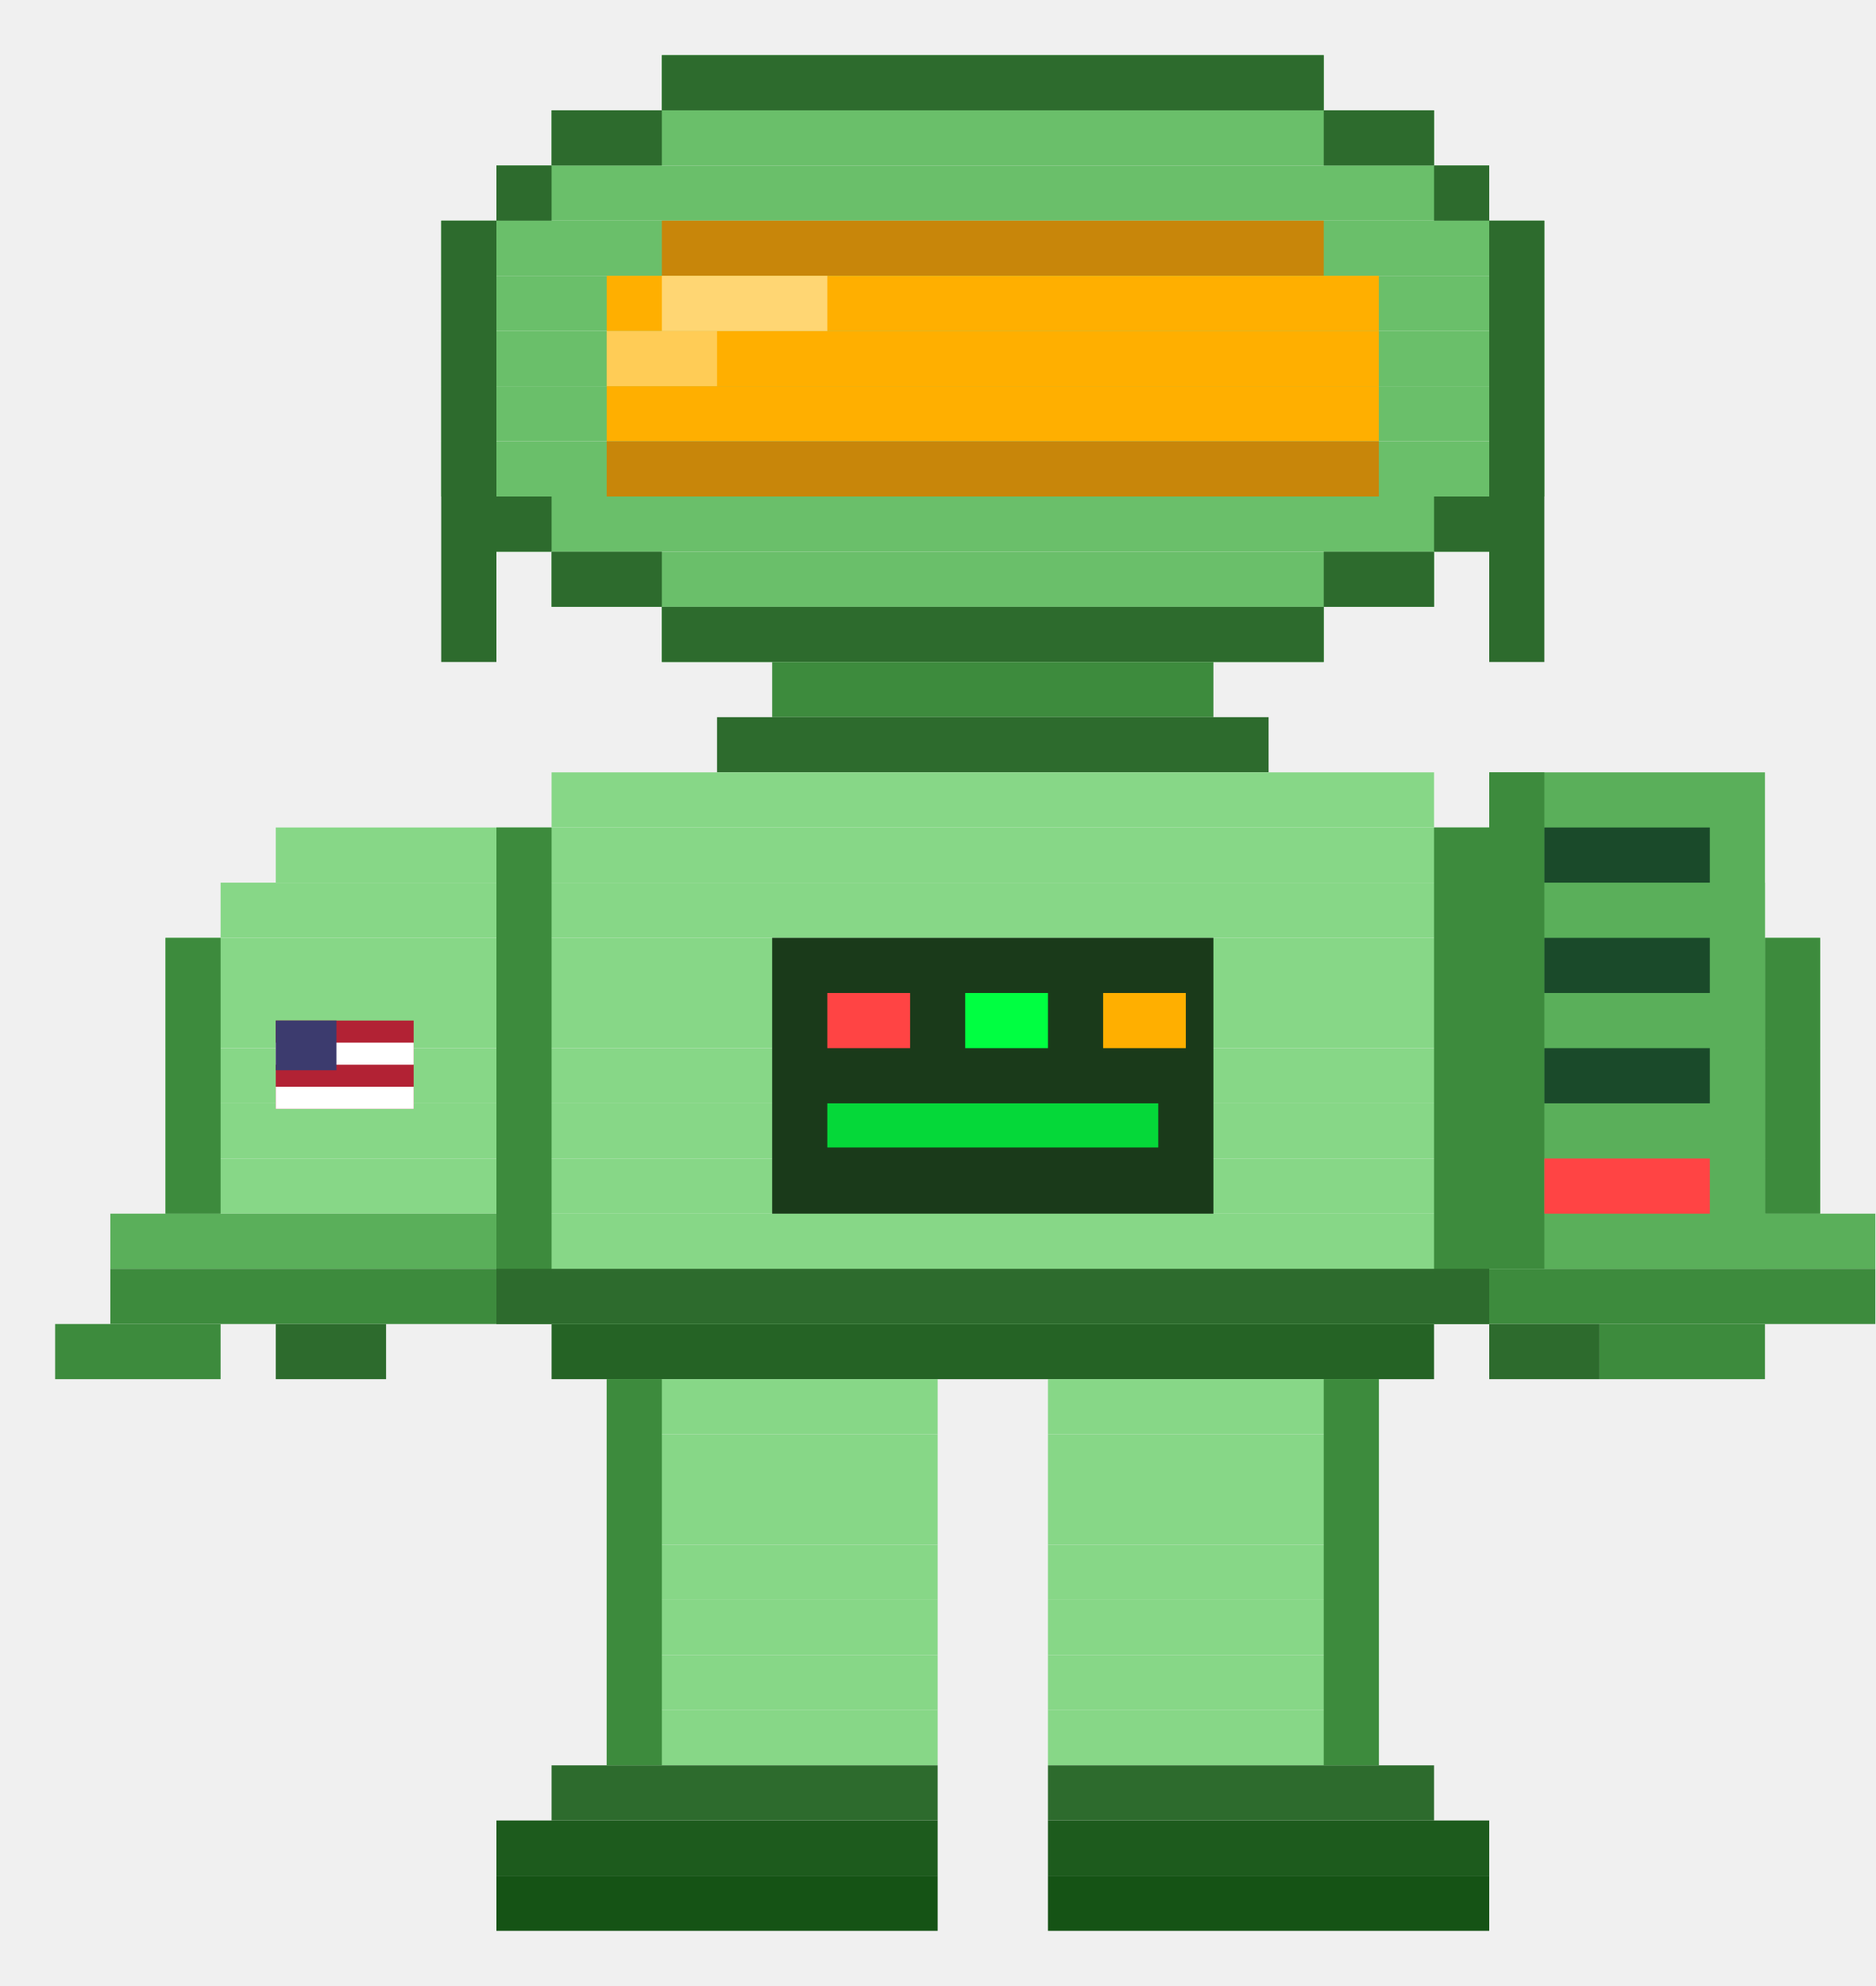
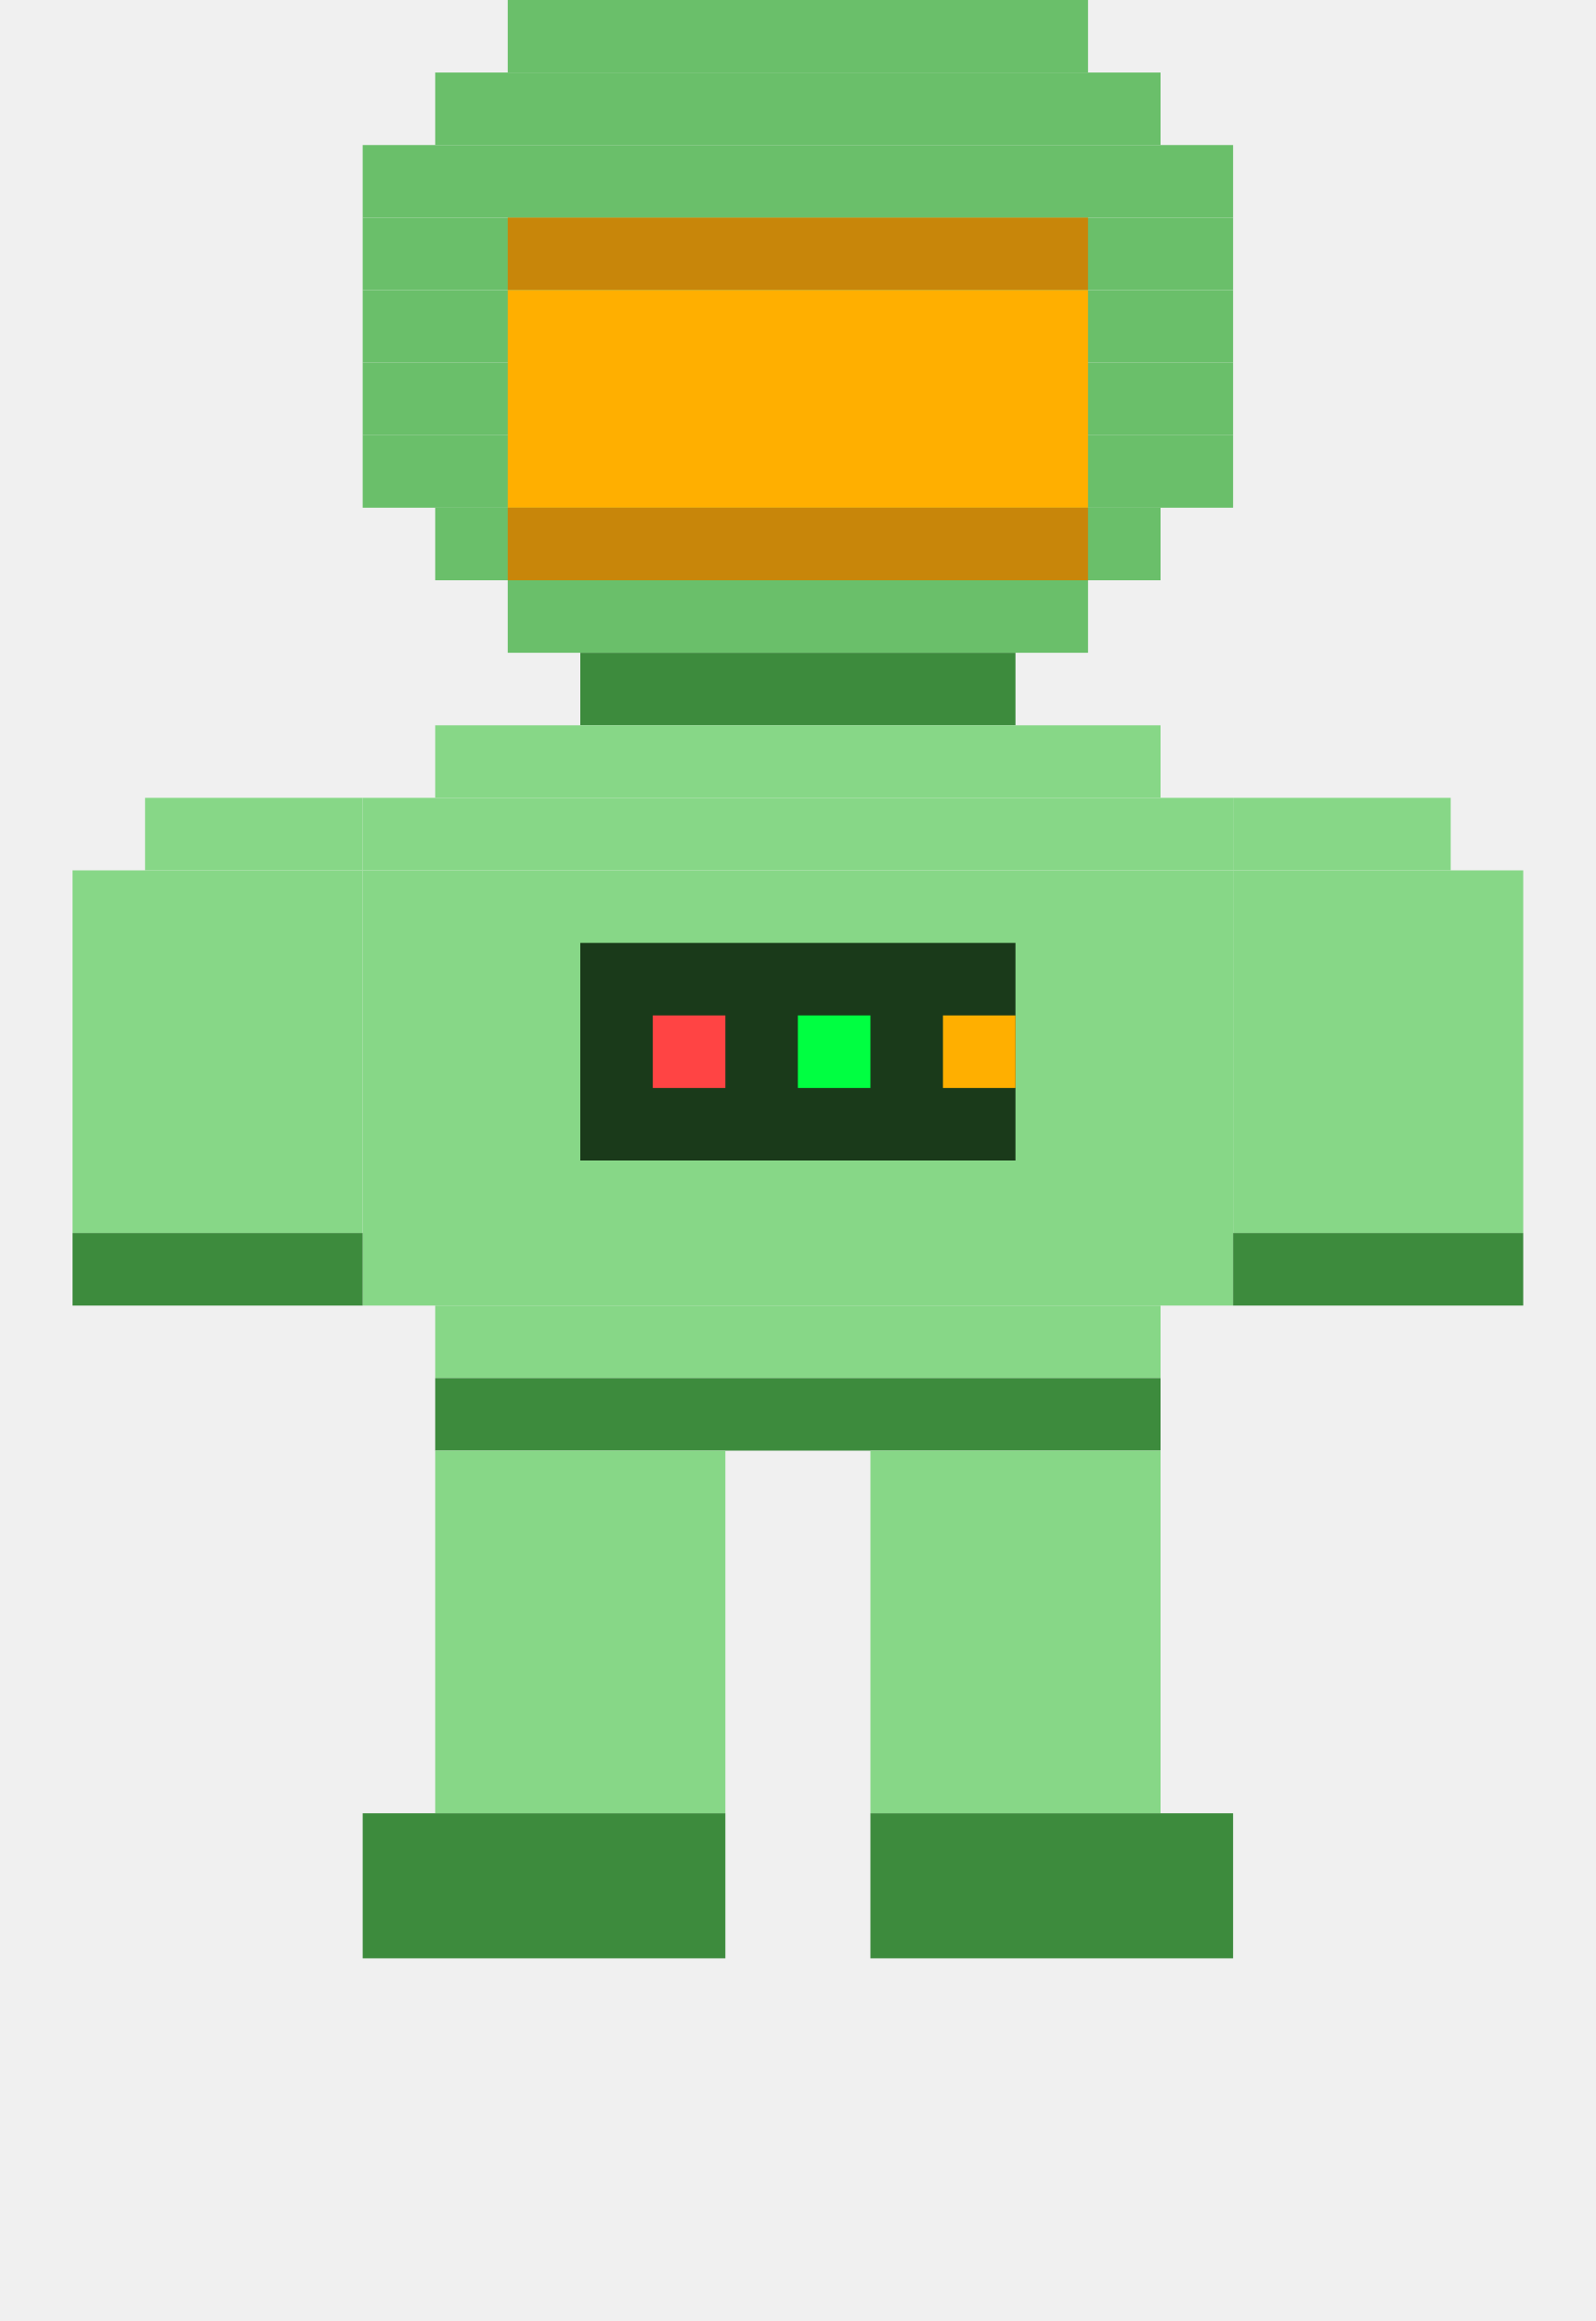
- <svg xmlns="http://www.w3.org/2000/svg" viewBox="160 70 340 360">
-   <rect x="280" y="80" width="120" height="10" fill="#6abf6a" />
-   <rect x="260" y="90" width="160" height="10" fill="#6abf6a" />
-   <rect x="250" y="100" width="180" height="10" fill="#6abf6a" />
-   <rect x="240" y="110" width="200" height="10" fill="#6abf6a" />
-   <rect x="240" y="120" width="200" height="10" fill="#6abf6a" />
-   <rect x="240" y="130" width="200" height="10" fill="#6abf6a" />
-   <rect x="240" y="140" width="200" height="10" fill="#6abf6a" />
-   <rect x="240" y="150" width="200" height="10" fill="#6abf6a" />
-   <rect x="250" y="160" width="180" height="10" fill="#6abf6a" />
-   <rect x="260" y="170" width="160" height="10" fill="#6abf6a" />
-   <rect x="280" y="180" width="120" height="10" fill="#6abf6a" />
-   <rect x="280" y="110" width="120" height="10" fill="#c8860a" />
-   <rect x="270" y="120" width="140" height="10" fill="#ffaf00" />
-   <rect x="270" y="130" width="140" height="10" fill="#ffaf00" />
-   <rect x="270" y="140" width="140" height="10" fill="#ffaf00" />
-   <rect x="270" y="150" width="140" height="10" fill="#c8860a" />
-   <rect x="280" y="120" width="30" height="10" fill="#ffe090" opacity="0.8" />
-   <rect x="270" y="130" width="20" height="10" fill="#ffe090" opacity="0.6" />
-   <rect x="280" y="80" width="120" height="10" fill="#2d6b2d" />
-   <rect x="260" y="90" width="20" height="10" fill="#2d6b2d" />
-   <rect x="400" y="90" width="20" height="10" fill="#2d6b2d" />
-   <rect x="250" y="100" width="10" height="10" fill="#2d6b2d" />
-   <rect x="420" y="100" width="10" height="10" fill="#2d6b2d" />
-   <rect x="240" y="110" width="10" height="80" fill="#2d6b2d" />
-   <rect x="430" y="110" width="10" height="80" fill="#2d6b2d" />
-   <rect x="250" y="160" width="10" height="10" fill="#2d6b2d" />
-   <rect x="420" y="160" width="10" height="10" fill="#2d6b2d" />
-   <rect x="260" y="170" width="20" height="10" fill="#2d6b2d" />
-   <rect x="400" y="170" width="20" height="10" fill="#2d6b2d" />
-   <rect x="280" y="180" width="120" height="10" fill="#2d6b2d" />
-   <rect x="300" y="190" width="80" height="10" fill="#3d8b3d" />
-   <rect x="290" y="200" width="100" height="10" fill="#2d6b2d" />
-   <rect x="260" y="210" width="160" height="10" fill="#87d787" />
-   <rect x="250" y="220" width="180" height="10" fill="#87d787" />
-   <rect x="250" y="230" width="180" height="10" fill="#87d787" />
-   <rect x="250" y="240" width="180" height="10" fill="#87d787" />
-   <rect x="250" y="250" width="180" height="10" fill="#87d787" />
-   <rect x="250" y="260" width="180" height="10" fill="#87d787" />
-   <rect x="250" y="270" width="180" height="10" fill="#87d787" />
-   <rect x="250" y="280" width="180" height="10" fill="#87d787" />
-   <rect x="250" y="290" width="180" height="10" fill="#87d787" />
-   <rect x="260" y="300" width="160" height="10" fill="#87d787" />
-   <rect x="300" y="240" width="80" height="50" fill="#1a3a1a" />
-   <rect x="310" y="250" width="15" height="10" fill="#ff4444" />
-   <rect x="335" y="250" width="15" height="10" fill="#00ff41" />
-   <rect x="360" y="250" width="15" height="10" fill="#ffaf00" />
-   <rect x="310" y="270" width="60" height="8" fill="#00ff41" opacity="0.8" />
-   <rect x="250" y="220" width="10" height="90" fill="#3d8b3d" />
-   <rect x="420" y="220" width="10" height="90" fill="#3d8b3d" />
-   <rect x="210" y="220" width="40" height="10" fill="#87d787" />
-   <rect x="200" y="230" width="50" height="10" fill="#87d787" />
-   <rect x="190" y="240" width="60" height="10" fill="#87d787" />
-   <rect x="190" y="250" width="60" height="10" fill="#87d787" />
-   <rect x="190" y="260" width="60" height="10" fill="#87d787" />
-   <rect x="190" y="270" width="60" height="10" fill="#87d787" />
-   <rect x="190" y="280" width="60" height="10" fill="#87d787" />
-   <rect x="180" y="290" width="70" height="10" fill="#5aaf5a" />
-   <rect x="180" y="300" width="70" height="10" fill="#3d8b3d" />
-   <rect x="170" y="310" width="30" height="10" fill="#3d8b3d" />
-   <rect x="210" y="310" width="20" height="10" fill="#2d6b2d" />
-   <rect x="430" y="220" width="40" height="10" fill="#87d787" />
-   <rect x="430" y="230" width="50" height="10" fill="#87d787" />
-   <rect x="430" y="240" width="60" height="10" fill="#87d787" />
-   <rect x="430" y="250" width="60" height="10" fill="#87d787" />
-   <rect x="430" y="260" width="60" height="10" fill="#87d787" />
-   <rect x="430" y="270" width="60" height="10" fill="#87d787" />
-   <rect x="430" y="280" width="60" height="10" fill="#87d787" />
-   <rect x="430" y="290" width="70" height="10" fill="#5aaf5a" />
-   <rect x="430" y="300" width="70" height="10" fill="#3d8b3d" />
-   <rect x="450" y="310" width="30" height="10" fill="#3d8b3d" />
-   <rect x="430" y="310" width="20" height="10" fill="#2d6b2d" />
-   <rect x="190" y="240" width="10" height="50" fill="#3d8b3d" />
-   <rect x="480" y="240" width="10" height="50" fill="#3d8b3d" />
-   <rect x="250" y="300" width="180" height="10" fill="#2d6b2d" />
-   <rect x="260" y="310" width="160" height="10" fill="#256325" />
-   <rect x="270" y="320" width="60" height="10" fill="#87d787" />
-   <rect x="270" y="330" width="60" height="10" fill="#87d787" />
-   <rect x="270" y="340" width="60" height="10" fill="#87d787" />
-   <rect x="270" y="350" width="60" height="10" fill="#87d787" />
-   <rect x="270" y="360" width="60" height="10" fill="#87d787" />
-   <rect x="270" y="370" width="60" height="10" fill="#87d787" />
-   <rect x="270" y="380" width="60" height="10" fill="#87d787" />
-   <rect x="260" y="390" width="70" height="10" fill="#2d6b2d" />
-   <rect x="250" y="400" width="80" height="10" fill="#1d5b1d" />
-   <rect x="250" y="410" width="80" height="10" fill="#155315" />
-   <rect x="270" y="320" width="10" height="70" fill="#3d8b3d" />
-   <rect x="350" y="320" width="60" height="10" fill="#87d787" />
-   <rect x="350" y="330" width="60" height="10" fill="#87d787" />
-   <rect x="350" y="340" width="60" height="10" fill="#87d787" />
-   <rect x="350" y="350" width="60" height="10" fill="#87d787" />
-   <rect x="350" y="360" width="60" height="10" fill="#87d787" />
-   <rect x="350" y="370" width="60" height="10" fill="#87d787" />
-   <rect x="350" y="380" width="60" height="10" fill="#87d787" />
-   <rect x="350" y="390" width="70" height="10" fill="#2d6b2d" />
-   <rect x="350" y="400" width="80" height="10" fill="#1d5b1d" />
-   <rect x="350" y="410" width="80" height="10" fill="#155315" />
-   <rect x="400" y="320" width="10" height="70" fill="#3d8b3d" />
-   <rect x="430" y="210" width="50" height="90" fill="#5aaf5a" />
-   <rect x="430" y="210" width="10" height="90" fill="#3d8b3d" />
-   <rect x="440" y="220" width="30" height="10" fill="#1a4a2a" />
-   <rect x="440" y="240" width="30" height="10" fill="#1a4a2a" />
-   <rect x="440" y="260" width="30" height="10" fill="#1a4a2a" />
-   <rect x="440" y="280" width="30" height="10" fill="#ff4444" />
-   <rect x="210" y="255" width="25" height="16" fill="#b22234" />
-   <rect x="210" y="259" width="25" height="4" fill="#ffffff" />
-   <rect x="210" y="267" width="25" height="4" fill="#ffffff" />
-   <rect x="210" y="255" width="11" height="9" fill="#3c3b6e" />
+ <svg xmlns="http://www.w3.org/2000/svg" viewBox="0 0 22 32">
+   <rect x="7" y="0" width="8" height="1" fill="#6abf6a" />
+   <rect x="6" y="1" width="10" height="1" fill="#6abf6a" />
+   <rect x="5" y="2" width="12" height="1" fill="#6abf6a" />
+   <rect x="5" y="3" width="12" height="1" fill="#6abf6a" />
+   <rect x="5" y="4" width="12" height="1" fill="#6abf6a" />
+   <rect x="5" y="5" width="12" height="1" fill="#6abf6a" />
+   <rect x="5" y="6" width="12" height="1" fill="#6abf6a" />
+   <rect x="6" y="7" width="10" height="1" fill="#6abf6a" />
+   <rect x="7" y="8" width="8" height="1" fill="#6abf6a" />
+   <rect x="7" y="3" width="8" height="1" fill="#c8860a" />
+   <rect x="7" y="4" width="8" height="3" fill="#ffaf00" />
+   <rect x="7" y="7" width="8" height="1" fill="#c8860a" />
+   <rect x="8" y="9" width="6" height="1" fill="#3d8b3d" />
+   <rect x="6" y="10" width="10" height="1" fill="#87d787" />
+   <rect x="5" y="11" width="12" height="1" fill="#87d787" />
+   <rect x="5" y="12" width="12" height="6" fill="#87d787" />
+   <rect x="6" y="18" width="10" height="1" fill="#87d787" />
+   <rect x="8" y="13" width="6" height="3" fill="#1a3a1a" />
+   <rect x="9" y="14" width="1" height="1" fill="#ff4444" />
+   <rect x="11" y="14" width="1" height="1" fill="#00ff41" />
+   <rect x="13" y="14" width="1" height="1" fill="#ffaf00" />
+   <rect x="2" y="11" width="3" height="1" fill="#87d787" />
+   <rect x="1" y="12" width="4" height="5" fill="#87d787" />
+   <rect x="1" y="17" width="4" height="1" fill="#3d8b3d" />
+   <rect x="17" y="11" width="3" height="1" fill="#87d787" />
+   <rect x="17" y="12" width="4" height="5" fill="#87d787" />
+   <rect x="17" y="17" width="4" height="1" fill="#3d8b3d" />
+   <rect x="6" y="19" width="10" height="1" fill="#3d8b3d" />
+   <rect x="6" y="20" width="4" height="5" fill="#87d787" />
+   <rect x="5" y="25" width="5" height="2" fill="#3d8b3d" />
+   <rect x="12" y="20" width="4" height="5" fill="#87d787" />
+   <rect x="12" y="25" width="5" height="2" fill="#3d8b3d" />
</svg>
